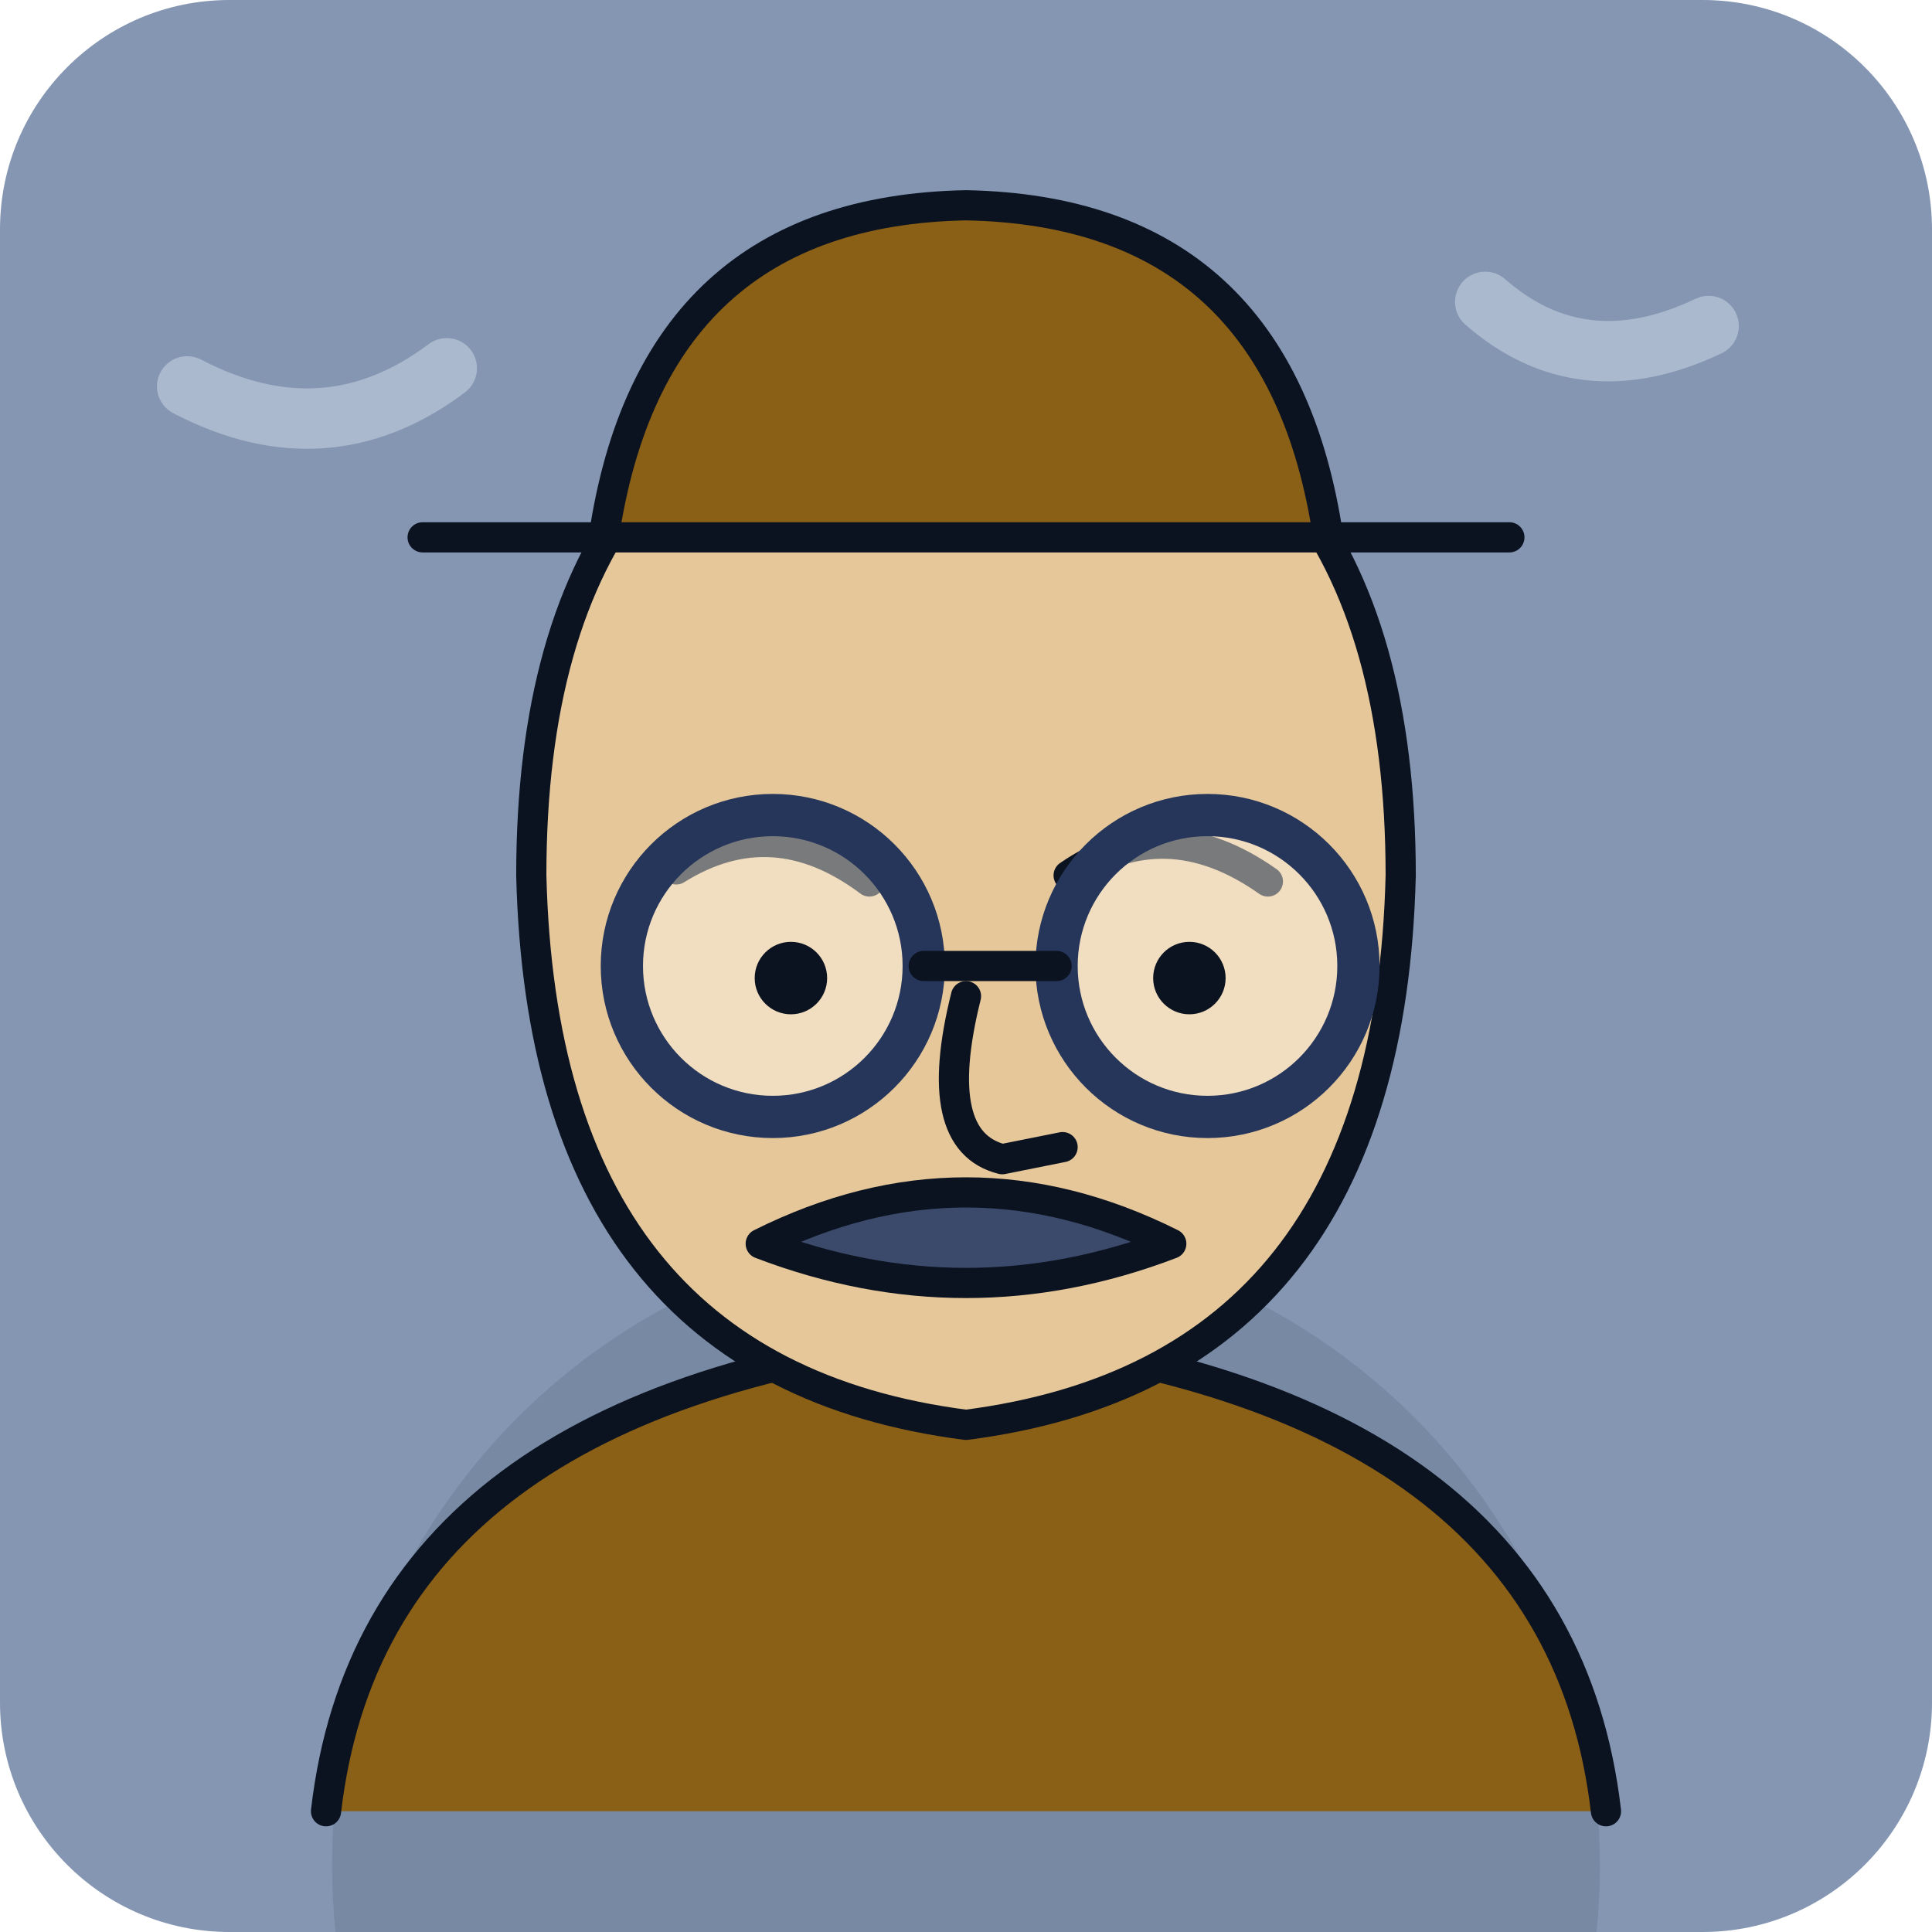
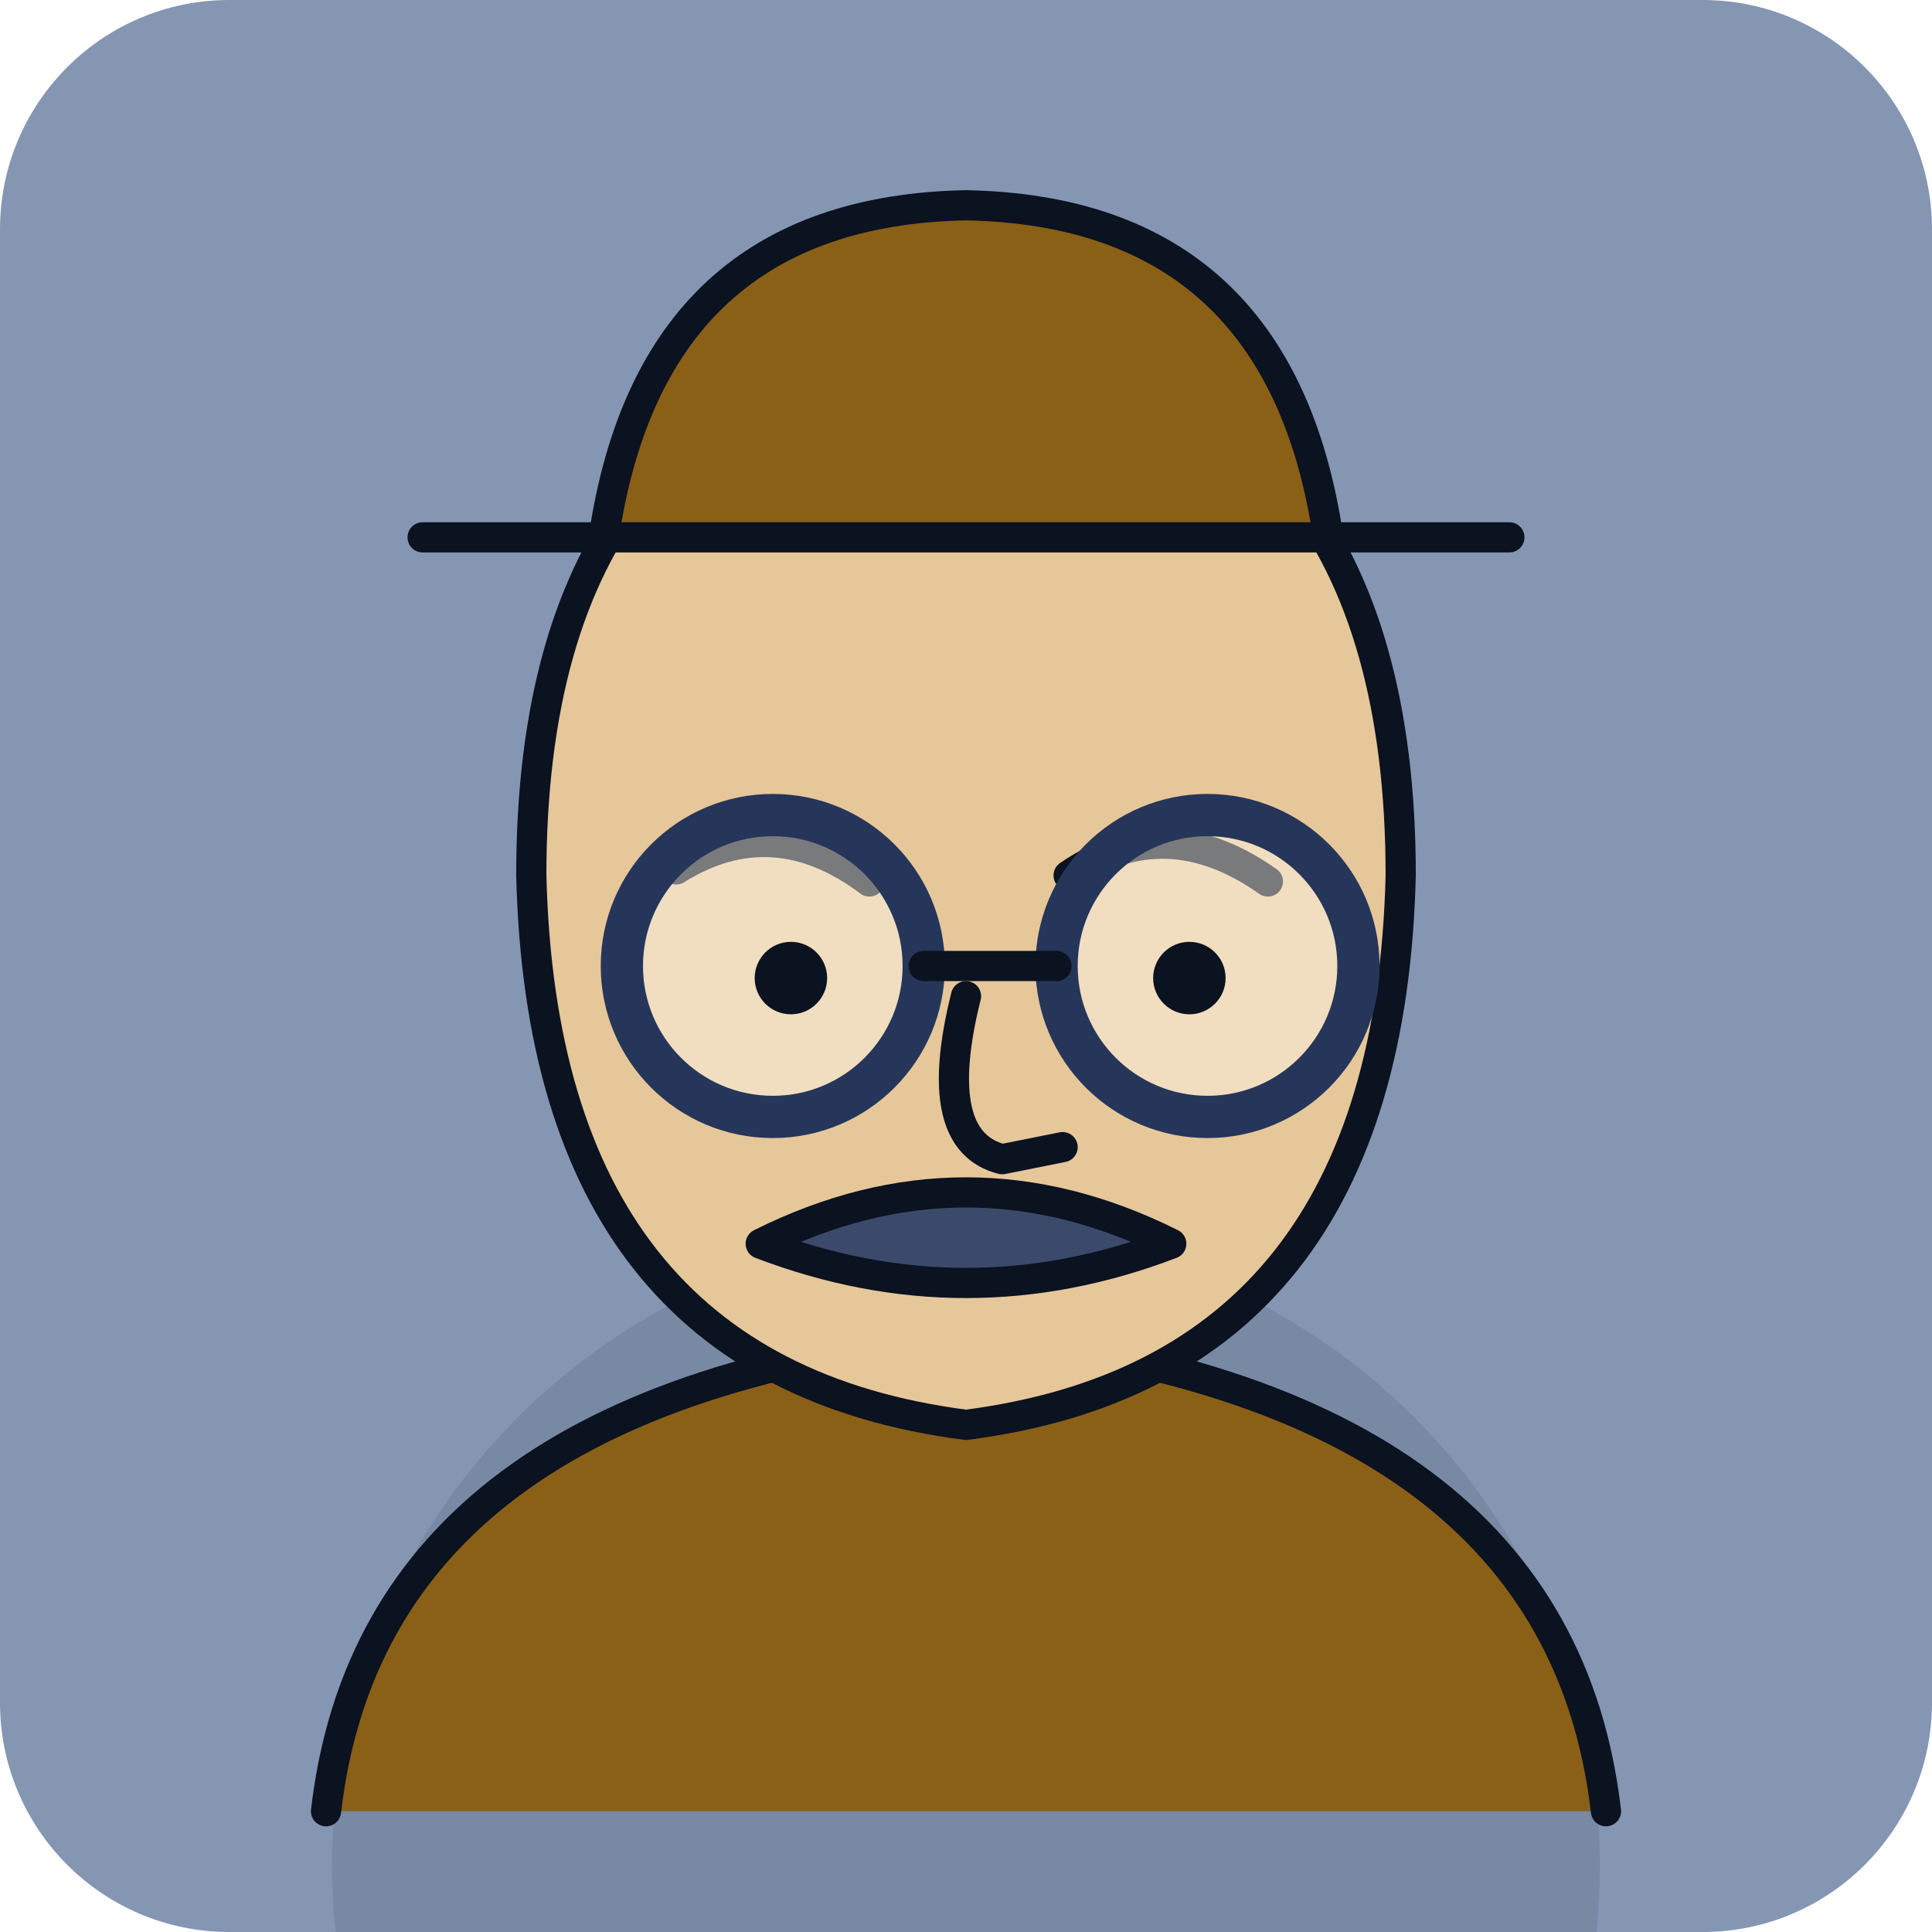
<svg xmlns="http://www.w3.org/2000/svg" width="320" height="320" viewBox="0 0 320 320" role="img" aria-label="Meraklı dedektif avatarı">
  <rect width="320" height="320" rx="38" fill="#8496b2" />
  <circle cx="160" cy="309" r="105" fill="#0b1220" opacity=".1" />
-   <path d="M31 64q23 12 43-3M246 50q16 14 37 4" fill="none" stroke="#dce4ef" stroke-width="10" stroke-linecap="round" opacity=".45" />
  <path d="M54 300q8-69 106-79 98 10 106 79" fill="#8a5f16" stroke="#0b1220" stroke-width="5" stroke-linecap="round" stroke-linejoin="round" />
  <path d="M88 145q0-83 72-90 72 7 72 90-2 82-72 91-70-9-72-91Z" fill="#e6c79a" stroke="#0b1220" stroke-width="5" stroke-linecap="round" stroke-linejoin="round" />
  <path d="M70 89h180M100 89q8-54 60-55 52 1 60 55" fill="#8a5f16" stroke="#0b1220" stroke-width="5" stroke-linecap="round" stroke-linejoin="round" />
  <path d="M112 144q16-10 32 2M177 145q16-11 33 1" fill="none" stroke="#0b1220" stroke-width="5" stroke-linecap="round" stroke-linejoin="round" />
  <circle cx="128" cy="160" r="25" fill="#fff8ec" fill-opacity=".45" stroke="#26365a" stroke-width="7" />
  <circle cx="200" cy="160" r="25" fill="#fff8ec" fill-opacity=".45" stroke="#26365a" stroke-width="7" />
  <path d="M153 160h22" fill="none" stroke="#0b1220" stroke-width="5" stroke-linecap="round" stroke-linejoin="round" />
  <circle cx="131" cy="162" r="6" fill="#0b1220" />
  <circle cx="197" cy="162" r="6" fill="#0b1220" />
  <path d="M160 165q-6 24 6 27l10-2" fill="none" stroke="#0b1220" stroke-width="5" stroke-linecap="round" stroke-linejoin="round" />
  <path d="M126 206q34-17 68 0-34 13-68 0Z" fill="#3b4a6b" stroke="#0b1220" stroke-width="5" stroke-linecap="round" stroke-linejoin="round" />
</svg>
